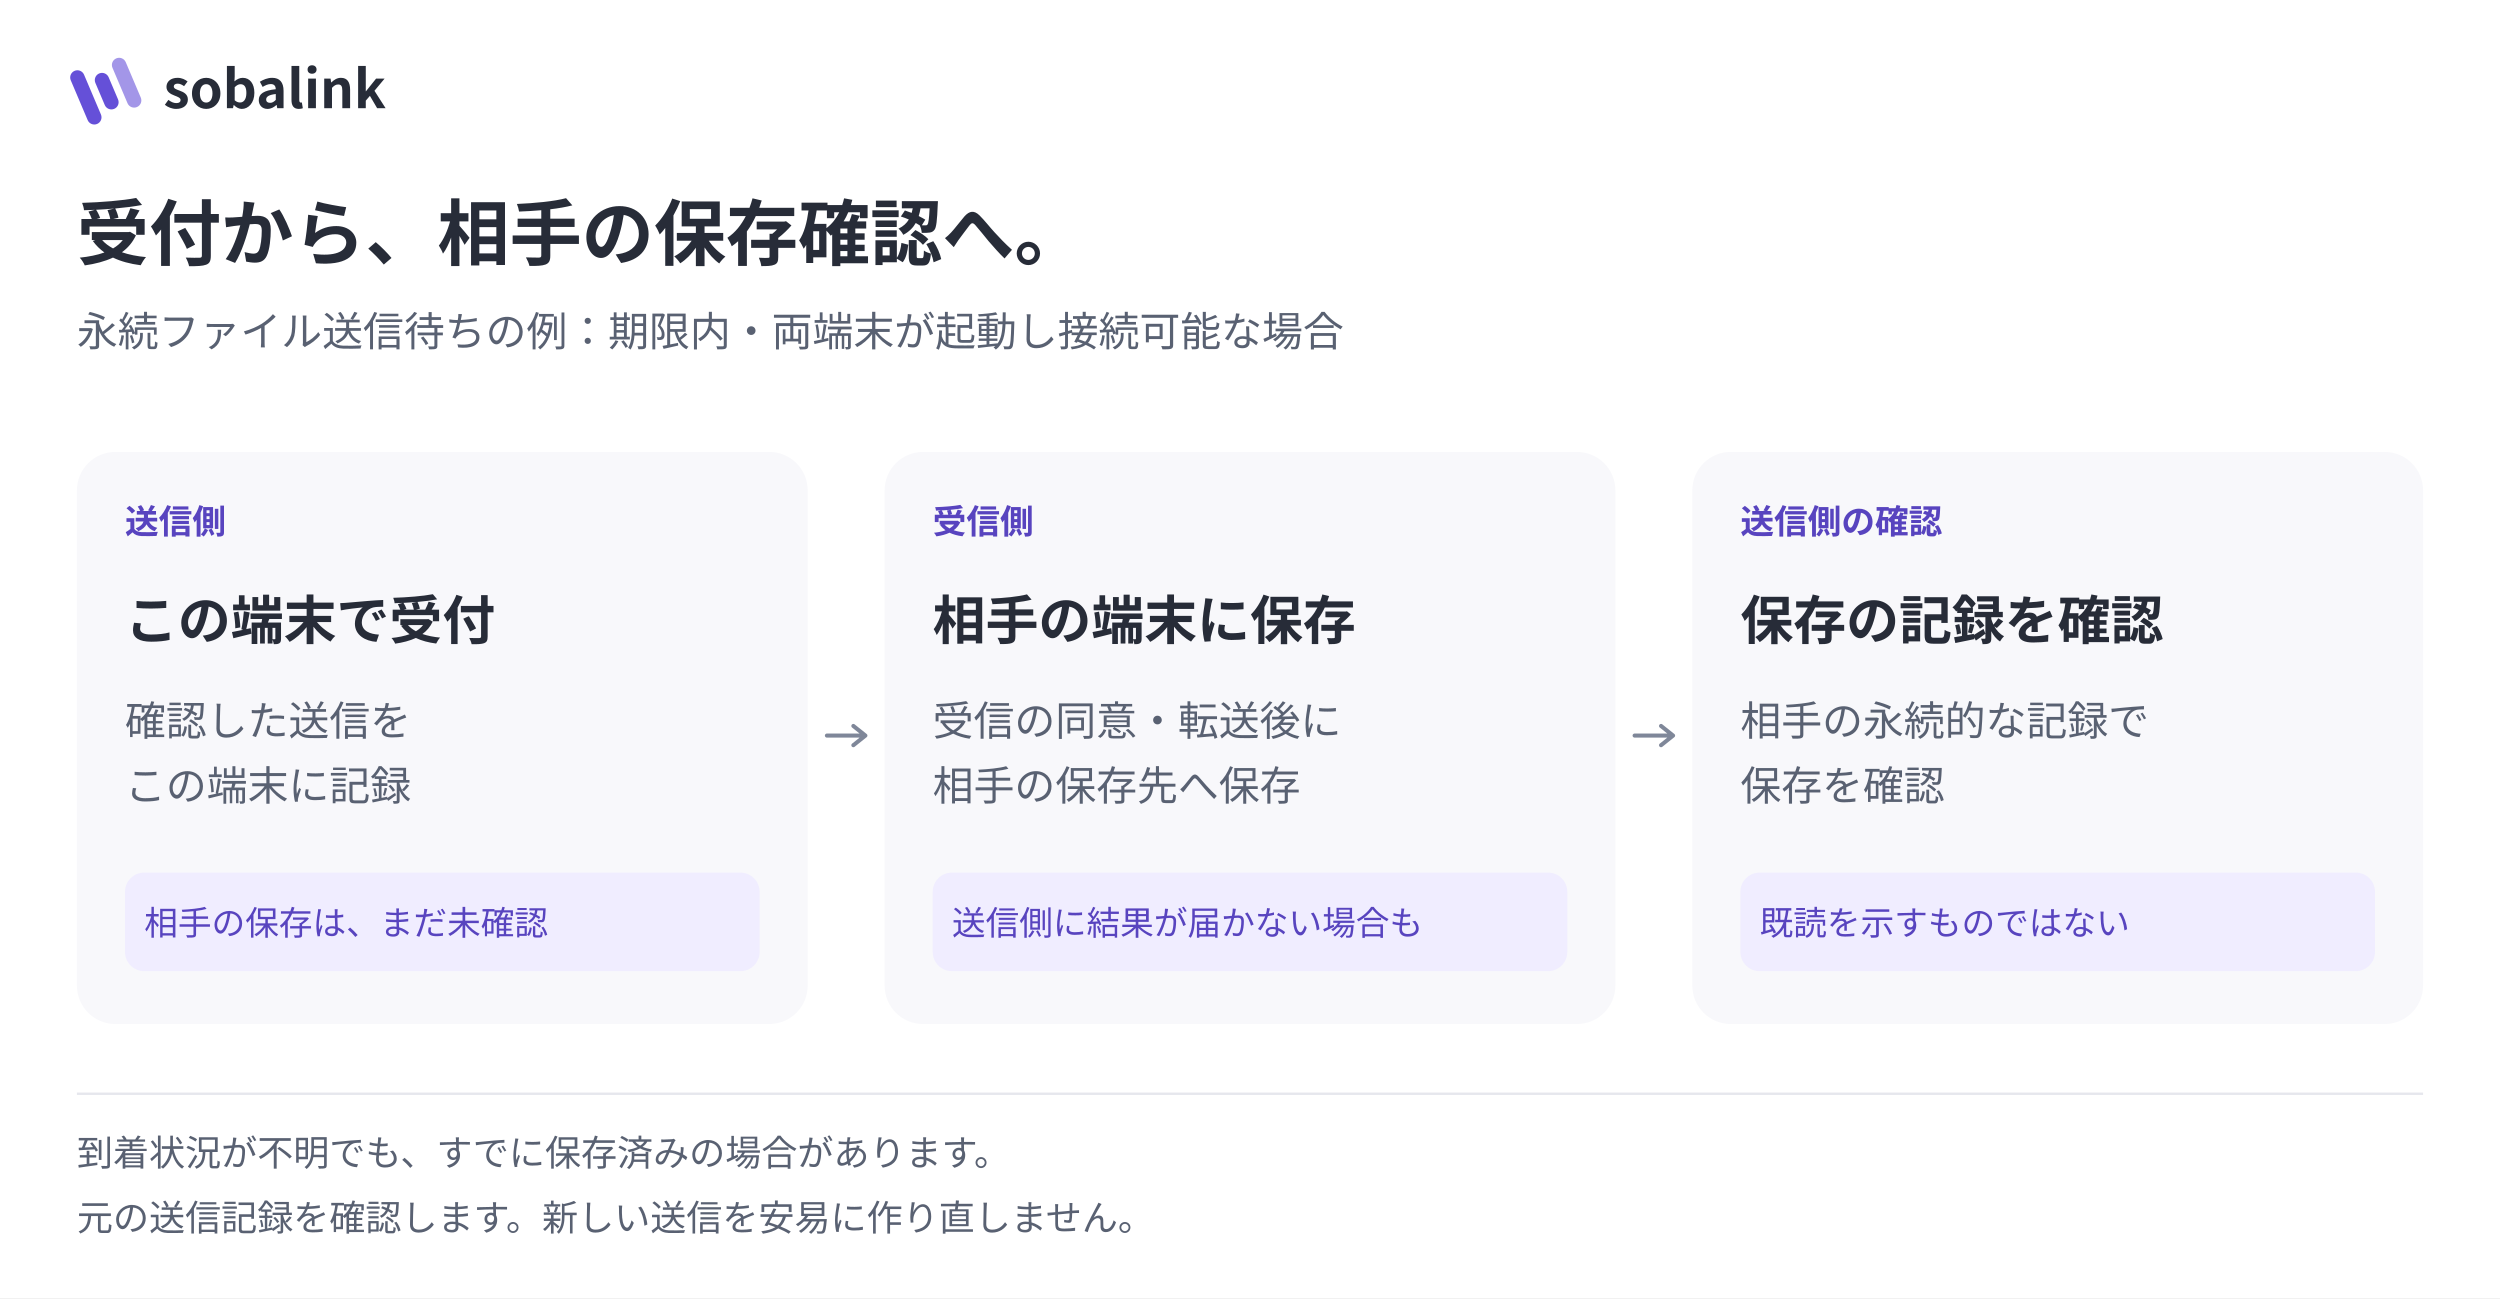
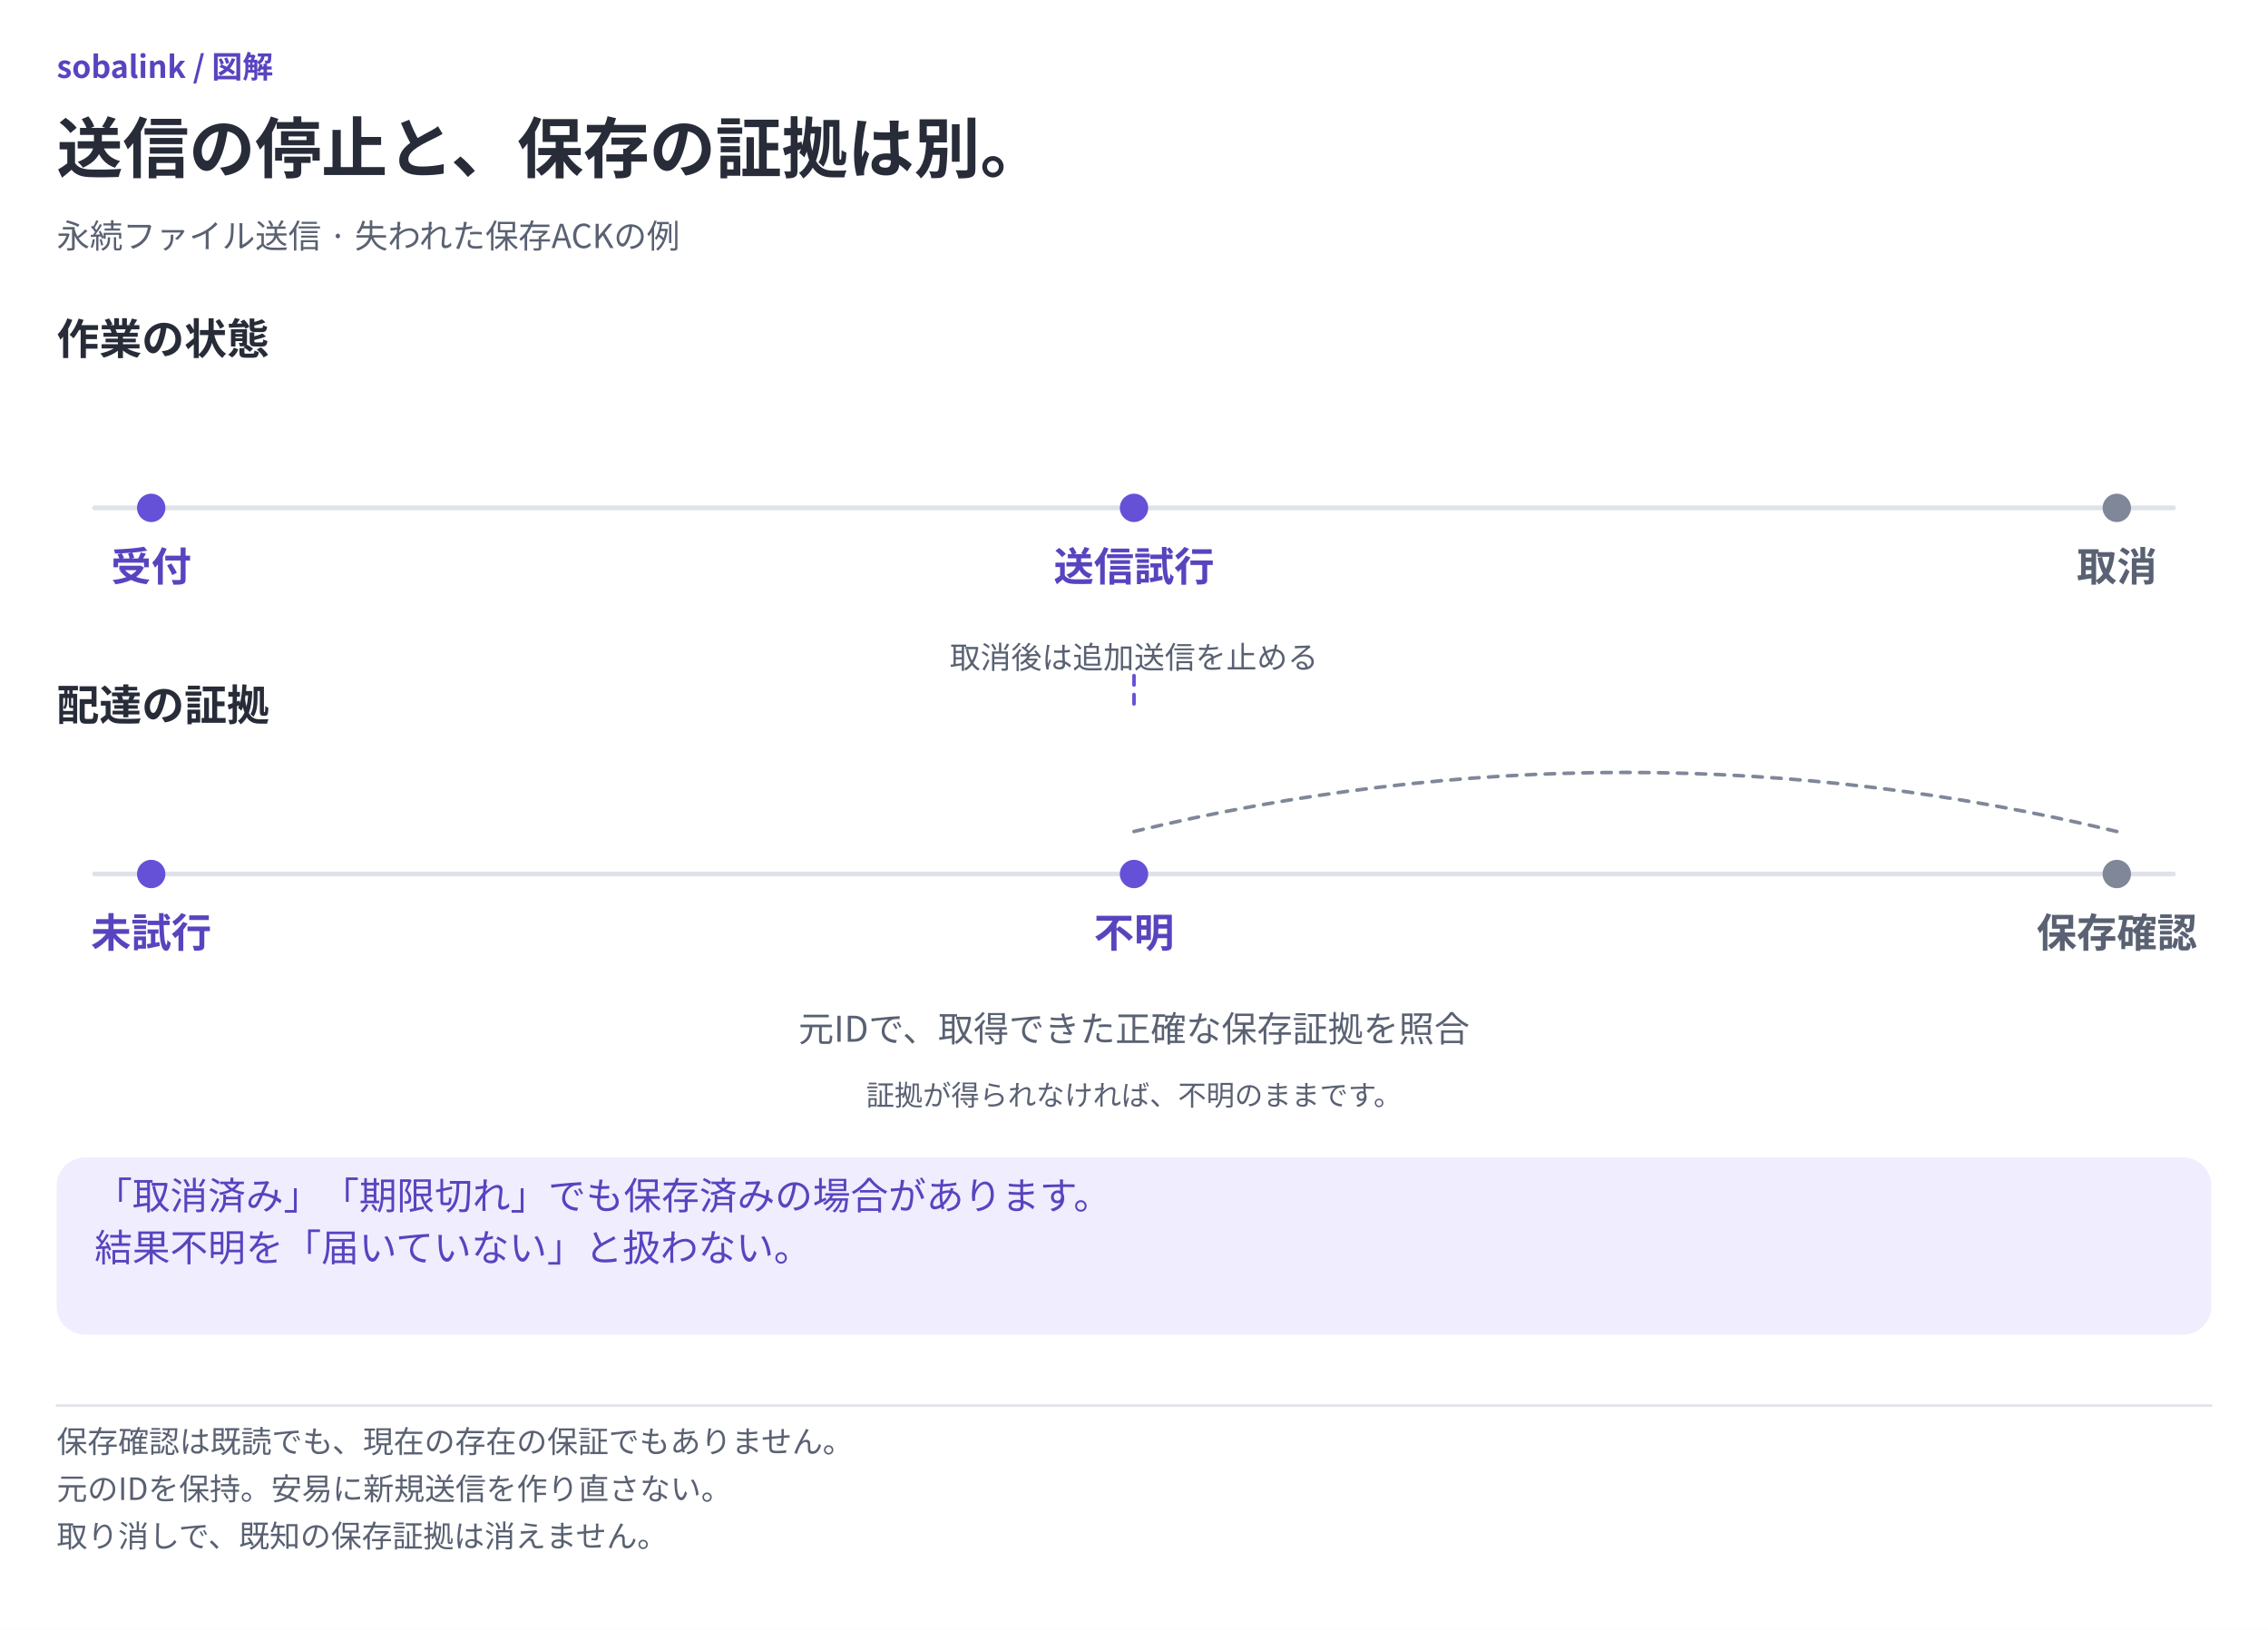
- <svg xmlns="http://www.w3.org/2000/svg" viewBox="0 0 1040 540" width="1040" height="540" role="img" aria-labelledby="title desc" xml:lang="ja">
+ <svg xmlns="http://www.w3.org/2000/svg" width="960" height="690" viewBox="0 0 960 690" role="img" aria-labelledby="title desc" xml:lang="ja">
  <style>text{font-family:-apple-system,BlinkMacSystemFont,"Segoe UI","Hiragino Sans","Yu Gothic UI","Noto Sans CJK JP","Noto Sans JP",sans-serif}</style>
-   <rect x="0" y="0" width="1040" height="540" rx="0" fill="#ffffff" />
-   <g transform="translate(32 25) rotate(-23 12 12)" fill="#6550d8" aria-hidden="true">
-     <rect width="6" height="24" rx="3" />
-     <rect x="9" y="5" width="6" height="16" rx="3" />
-     <rect x="18" y="2" width="6" height="22" rx="3" opacity=".6" />
-   </g>
-   <text x="68" y="45" font-size="22" fill="#272c38" font-weight="650">sobalink</text>
-   <text x="32" y="108" font-size="30" fill="#272c38" font-weight="650">受付から、相手の保存確認へ。</text>
-   <text x="32" y="144" font-size="17" fill="#596172" font-weight="400">永続ファイル送信待ちの例：期限内・両端末が起動し接続可能な場合</text>
-   <rect x="32" y="188" width="304" height="238" rx="16" fill="#f8f8fb" />
-   <text x="52" y="222" font-size="14" fill="#5844bf" font-weight="600">送信側</text>
-   <text x="52" y="266" font-size="22" fill="#272c38" font-weight="650">この端末で受付</text>
-   <text x="52" y="306" font-size="17" fill="#596172" font-weight="400">確認した送信を</text>
-   <text x="52" y="333" font-size="17" fill="#596172" font-weight="400">この端末に記録</text>
-   <rect x="52" y="363" width="264" height="41" rx="8" fill="#f0edff" />
-   <text x="60" y="389" font-size="14" fill="#5844bf" font-weight="500">相手の保存は、まだ未確認</text>
-   <path d="M344 306h16m-5-4 5 4-5 4" fill="none" stroke="#7f8799" stroke-width="1.7" stroke-linecap="round" stroke-linejoin="round" />
-   <rect x="368" y="188" width="304" height="238" rx="16" fill="#f8f8fb" />
-   <text x="388" y="222" font-size="14" fill="#5844bf" font-weight="600">受信側</text>
-   <text x="388" y="266" font-size="22" fill="#272c38" font-weight="650">相手の端末に保存</text>
-   <text x="388" y="306" font-size="17" fill="#596172" font-weight="400">受信の同意・転送後に</text>
-   <text x="388" y="333" font-size="17" fill="#596172" font-weight="400">相手の保存先へ保存</text>
-   <rect x="388" y="363" width="264" height="41" rx="8" fill="#f0edff" />
-   <text x="396" y="389" font-size="14" fill="#5844bf" font-weight="500">送信側に結果が届かない場合も</text>
-   <path d="M680 306h16m-5-4 5 4-5 4" fill="none" stroke="#7f8799" stroke-width="1.7" stroke-linecap="round" stroke-linejoin="round" />
-   <rect x="704" y="188" width="304" height="238" rx="16" fill="#f8f8fb" />
-   <text x="724" y="222" font-size="14" fill="#5844bf" font-weight="600">送信側の確認</text>
-   <text x="724" y="266" font-size="22" fill="#272c38" font-weight="650">保存の記録を確認</text>
-   <text x="724" y="306" font-size="17" fill="#596172" font-weight="400">相手の永続的な記録で</text>
-   <text x="724" y="333" font-size="17" fill="#596172" font-weight="400">保存を確認</text>
-   <rect x="724" y="363" width="264" height="41" rx="8" fill="#f0edff" />
-   <text x="732" y="389" font-size="14" fill="#5844bf" font-weight="500">既読を示すものではない</text>
-   <path d="M32 455H1008" stroke="#e6e7ed" />
-   <text x="32" y="485" font-size="15" fill="#596172" font-weight="400">到着状況が不明でも、すでに保存済みの場合があります。</text>
-   <text x="32" y="512" font-size="15" fill="#596172" font-weight="400">元の送信記録を確認します。新しい送信を安易に作り直しません。</text>
+   <rect x="0" y="0" width="960" height="690" rx="0" fill="#ffffff" />
+   <text x="24" y="33" font-size="13" fill="#5844bf" font-weight="600" text-anchor="start" id="label-4-box-916">sobalink  /  図解</text>
+   <text x="24" y="73" font-size="28" fill="#272c38" font-weight="650" text-anchor="start" id="label-5-box-916">送信の停止と、保存の証拠は別。</text>
+   <text x="24" y="105" font-size="14" fill="#596172" font-weight="400" text-anchor="start" id="label-6-box-916">永続ファイル送信 · 失われた保存ACKの例</text>
+   <text x="24" y="150" font-size="18" fill="#272c38" font-weight="650" text-anchor="start" id="label-7-box-916">作業の状態</text>
+   <path d="M40 215H920" fill="none" stroke="#e0e2ea" stroke-width="2" stroke-linecap="round" stroke-linejoin="round" />
+   <circle cx="64" cy="215" r="6" fill="#6550d8" />
+   <text x="64" y="246" font-size="17" fill="#5844bf" font-weight="600" text-anchor="middle" id="label-10-box-240">受付</text>
+   <circle cx="480.0" cy="215" r="6" fill="#6550d8" />
+   <text x="480.0" y="246" font-size="17" fill="#5844bf" font-weight="600" text-anchor="middle" id="label-12-box-240">送信試行</text>
+   <circle cx="896" cy="215" r="6" fill="#7f8799" />
+   <text x="896" y="246" font-size="17" fill="#596172" font-weight="600" text-anchor="middle" id="label-14-box-240">取消</text>
+   <text x="480.0" y="283" font-size="13" fill="#596172" font-weight="400" text-anchor="middle" id="label-15-box-912">取消後は追加送信を止める</text>
+   <text x="24" y="305" font-size="18" fill="#272c38" font-weight="650" text-anchor="start" id="label-16-box-916">配達の証拠</text>
+   <path d="M40 370H920" fill="none" stroke="#e0e2ea" stroke-width="2" stroke-linecap="round" stroke-linejoin="round" />
+   <circle cx="64" cy="370" r="6" fill="#6550d8" />
+   <text x="64" y="401" font-size="17" fill="#5844bf" font-weight="600" text-anchor="middle" id="label-19-box-240">未試行</text>
+   <circle cx="480.0" cy="370" r="6" fill="#6550d8" />
+   <text x="480.0" y="401" font-size="17" fill="#5844bf" font-weight="600" text-anchor="middle" id="label-21-box-240">不明</text>
+   <circle cx="896" cy="370" r="6" fill="#7f8799" />
+   <text x="896" y="401" font-size="17" fill="#596172" font-weight="600" text-anchor="middle" id="label-23-box-240">保存確認</text>
+   <path d="M480.0 352Q688.0 302 896 352" fill="none" stroke="#7f8799" stroke-width="1.5" stroke-linecap="round" stroke-linejoin="round" stroke-dasharray="4 4" />
+   <text x="480.0" y="441" font-size="15" fill="#596172" font-weight="400" text-anchor="middle" id="label-25-box-912">元IDで、取得できた正確な保存証拠を照合</text>
+   <text x="480.0" y="468" font-size="12" fill="#596172" font-weight="400" text-anchor="middle" id="label-26-box-912">証拠が得られなければ、不明のままです。</text>
+   <path d="M480.0 298V283" fill="none" stroke="#6550d8" stroke-width="1.5" stroke-linecap="round" stroke-linejoin="round" stroke-dasharray="4 4" />
+   <rect x="24" y="490" width="912" height="75" rx="12" fill="#f0edff" />
+   <text x="40" y="512" font-size="16" fill="#5844bf" font-weight="400" text-anchor="start" id="label-29-box-880">「取消済み」「期限切れ」でも保存済みの場合があります。</text>
+   <text x="40" y="534" font-size="16" fill="#5844bf" font-weight="400" text-anchor="start" id="label-30-box-880">結果不明を「届いていない」と扱わない。</text>
+   <path d="M24 595H936" fill="none" stroke="#e0e2ea" stroke-width="1" stroke-linecap="round" stroke-linejoin="round" />
+   <text x="24" y="615" font-size="13" fill="#596172" font-weight="400" text-anchor="start" id="label-32-box-916">保存確認は既読でも、現在の存在の保証でもありません。</text>
+   <text x="24" y="635" font-size="13" fill="#596172" font-weight="400" text-anchor="start" id="label-33-box-916">元のIDを保持。安易に新規送信を作り直さない。</text>
+   <text x="24" y="655" font-size="13" fill="#596172" font-weight="400" text-anchor="start" id="label-34-box-916">取り消しで、既知の保存証拠は消えません。</text>
</svg>
